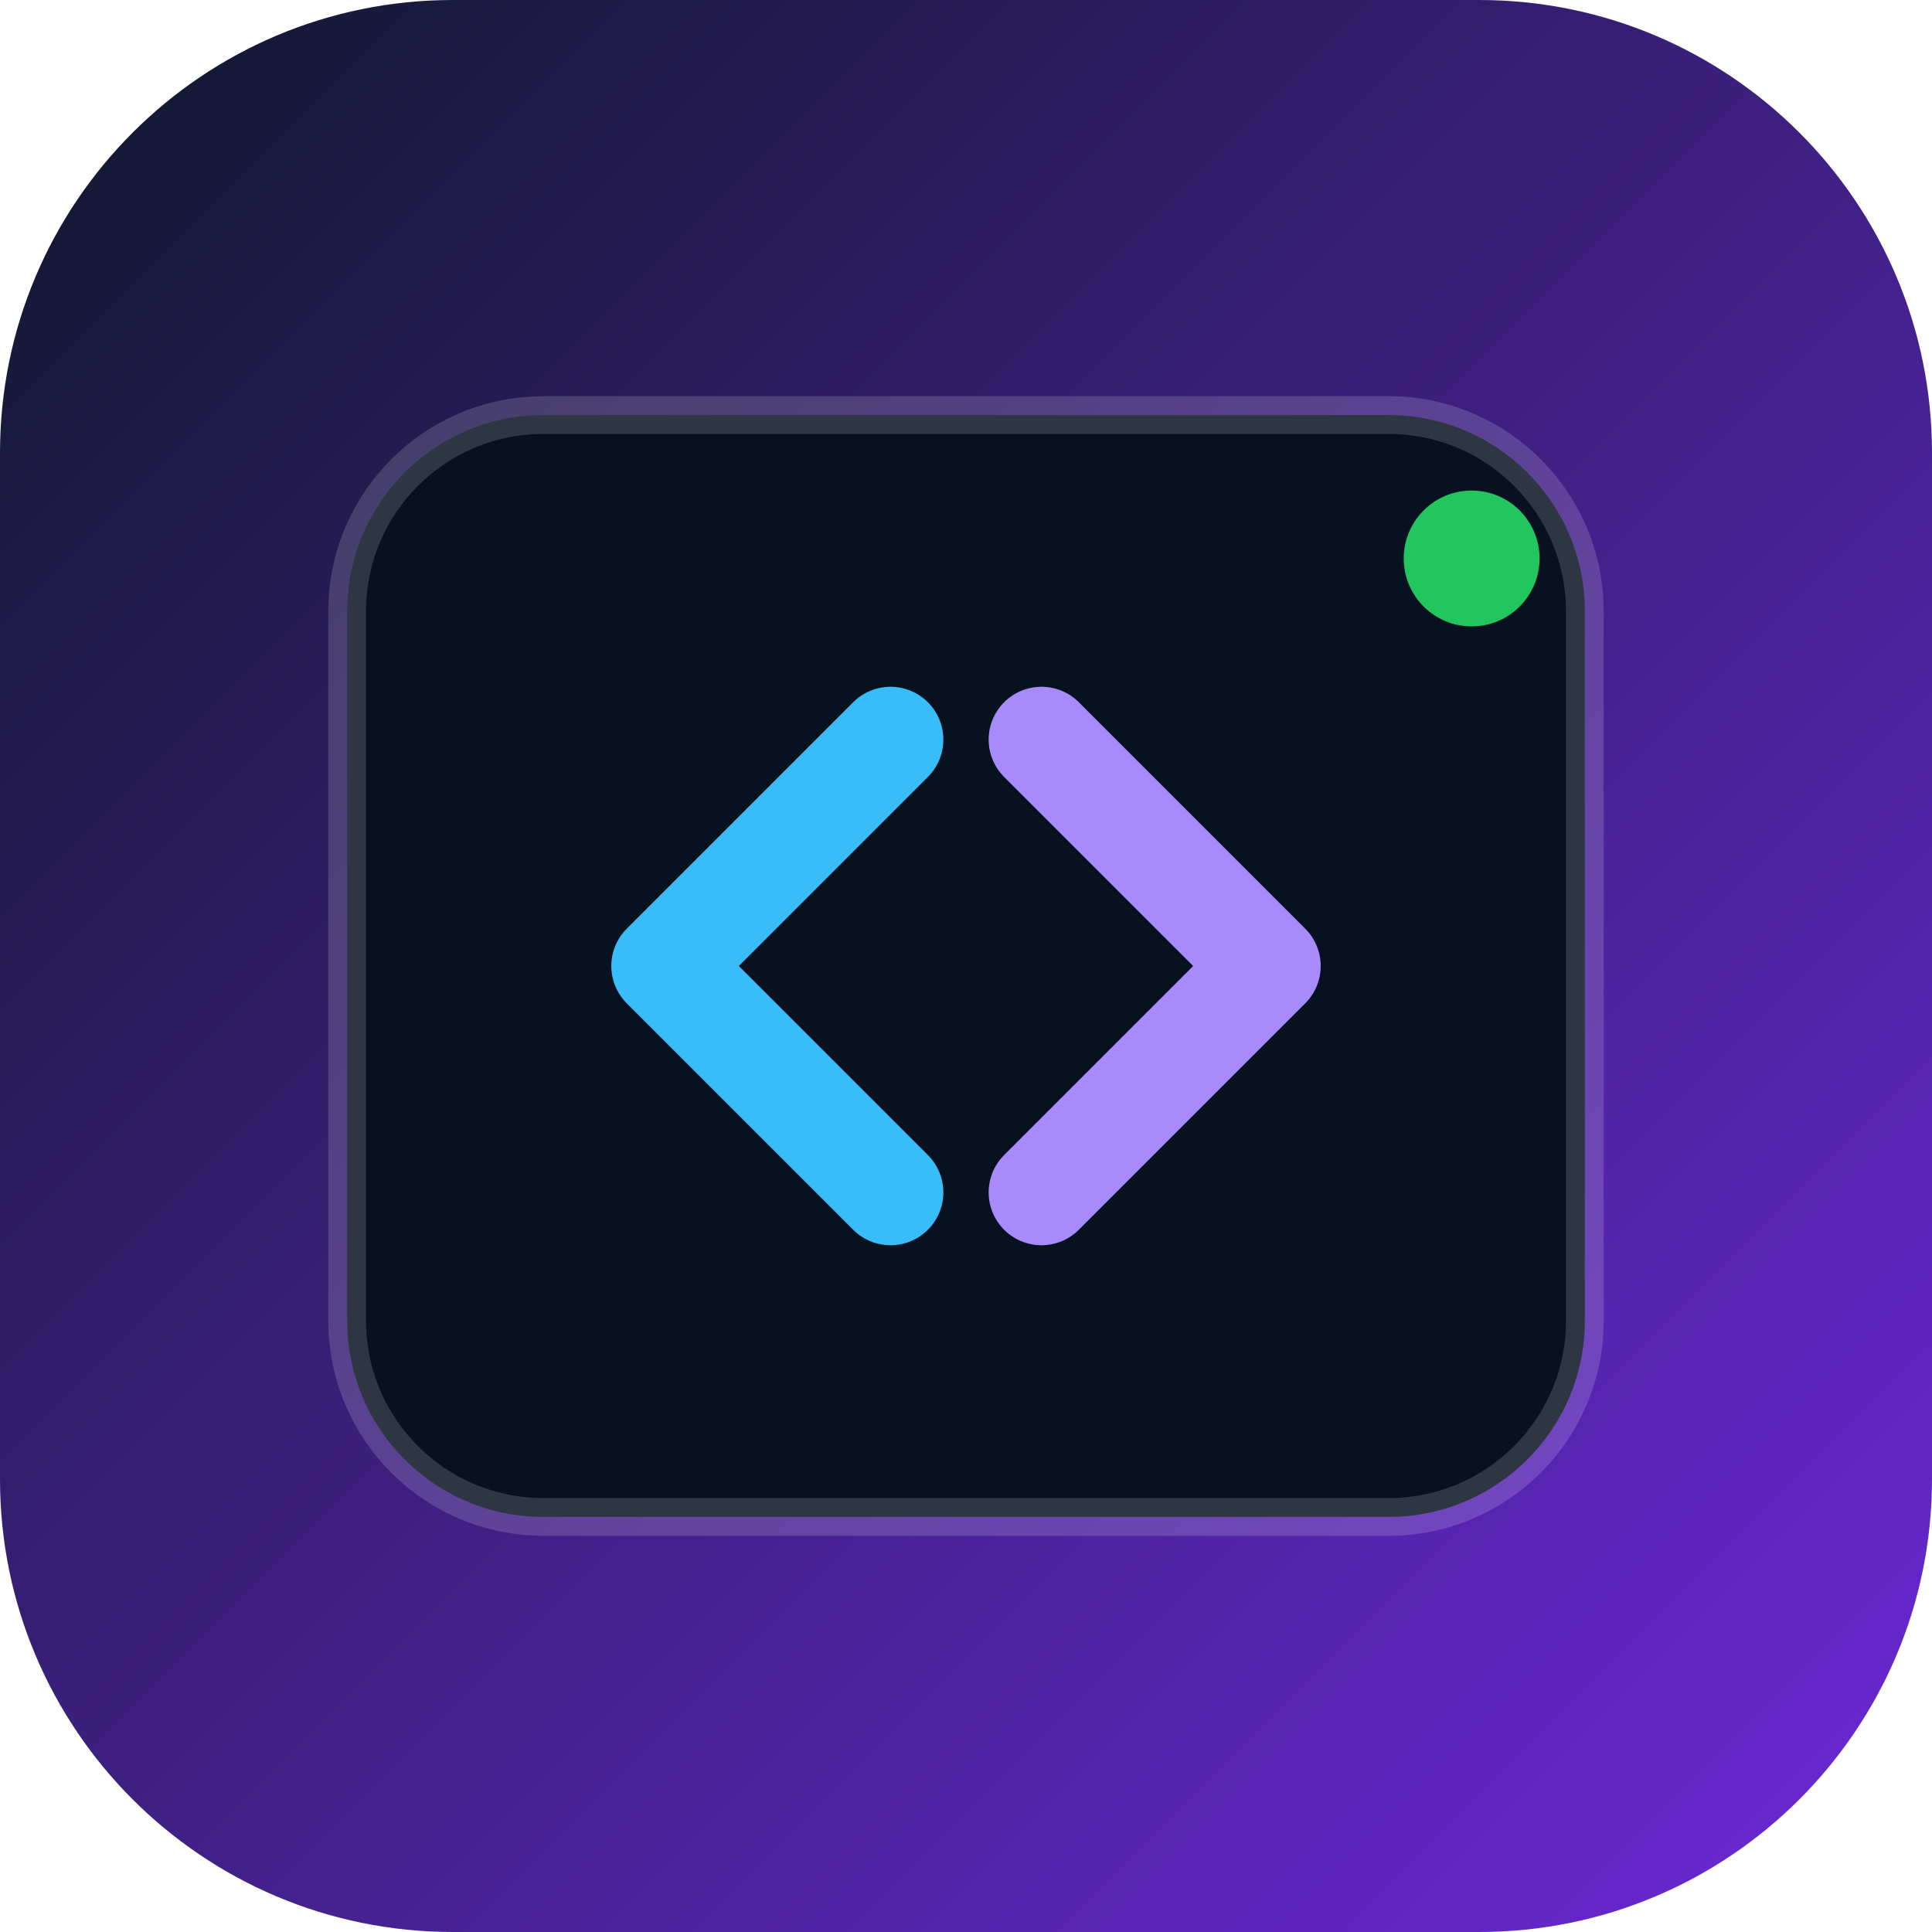
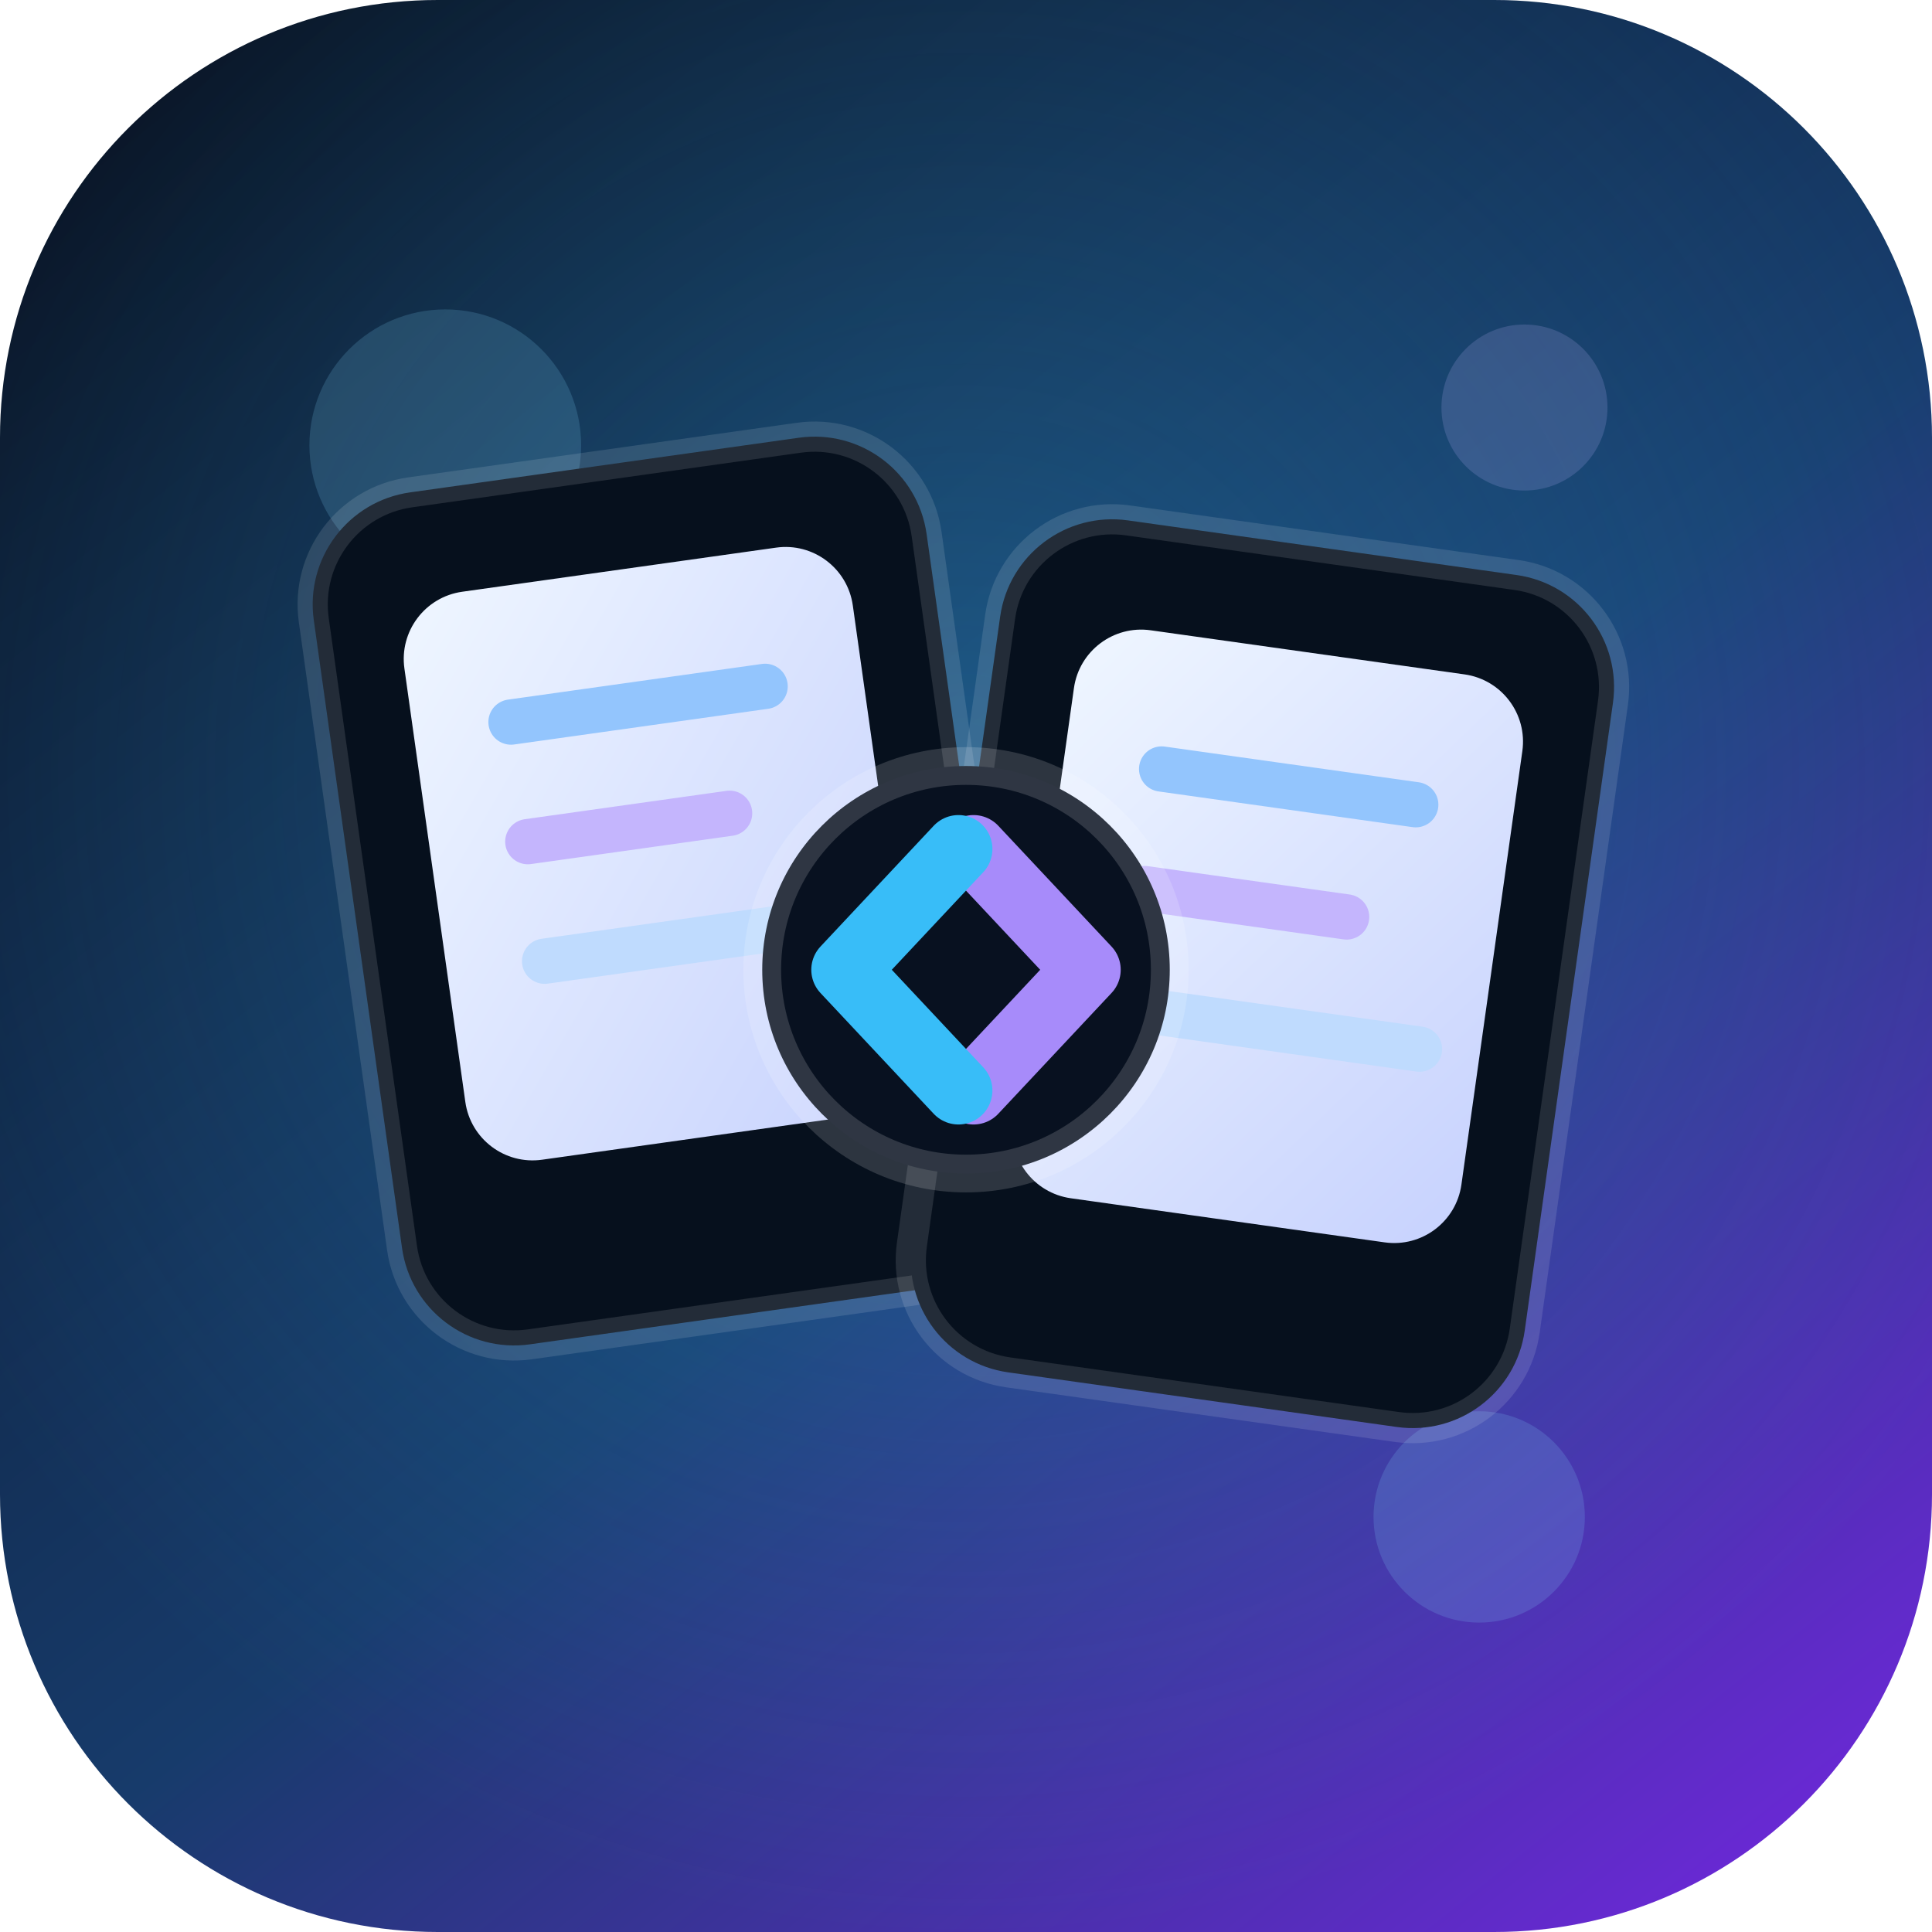
<svg xmlns="http://www.w3.org/2000/svg" viewBox="0 0 512 512">
  <defs>
-     <linearGradient id="bg" x1="0%" x2="100%" y1="0%" y2="100%">
-       <stop offset="0%" stop-color="#0f172a" />
+     <linearGradient id="bg" x1="10%" x2="90%" y1="0%" y2="100%">
+       <stop offset="0%" stop-color="#081120" />
+       <stop offset="55%" stop-color="#173b6b" />
      <stop offset="100%" stop-color="#6d28d9" />
+     </linearGradient>
+     <linearGradient id="card" x1="0%" x2="100%" y1="0%" y2="100%">
+       <stop offset="0%" stop-color="#eff6ff" />
+       <stop offset="100%" stop-color="#c7d2fe" />
    </linearGradient>
    <linearGradient id="accent" x1="0%" x2="100%" y1="0%" y2="100%">
      <stop offset="0%" stop-color="#38bdf8" />
      <stop offset="100%" stop-color="#a78bfa" />
    </linearGradient>
+     <radialGradient id="glow" cx="50%" cy="40%" r="60%">
+       <stop offset="0%" stop-color="#38bdf8" stop-opacity="0.28" />
+       <stop offset="100%" stop-color="#38bdf8" stop-opacity="0" />
+     </radialGradient>
  </defs>
-   <rect width="512" height="512" rx="120" fill="url(#bg)" />
-   <rect x="92" y="110" width="328" height="292" rx="52" fill="#081120" stroke="rgba(255,255,255,0.16)" stroke-width="10" />
-   <path d="M180 256h152" stroke="url(#accent)" stroke-linecap="round" stroke-width="28" />
-   <path d="m236 196-60 60 60 60" fill="none" stroke="#38bdf8" stroke-linecap="round" stroke-linejoin="round" stroke-width="28" />
-   <path d="m276 196 60 60-60 60" fill="none" stroke="#a78bfa" stroke-linecap="round" stroke-linejoin="round" stroke-width="28" />
-   <circle cx="390" cy="148" r="18" fill="#22c55e" />
+   <rect width="512" height="512" rx="116" fill="url(#bg)" />
+   <rect width="512" height="512" rx="116" fill="url(#glow)" />
+   <g opacity="0.18">
+     <circle cx="118" cy="118" r="36" fill="#7dd3fc" />
+     <circle cx="404" cy="108" r="22" fill="#c4b5fd" />
+     <circle cx="392" cy="402" r="28" fill="#7dd3fc" />
+   </g>
+   <g transform="rotate(-8 178 250)">
+     <rect x="96" y="122" width="164" height="228" rx="30" fill="#06101d" stroke="rgba(255,255,255,0.12)" stroke-width="8" />
+     <rect x="118" y="150" width="120" height="152" rx="18" fill="url(#card)" />
+     <path d="M144 186h68" stroke="#93c5fd" stroke-linecap="round" stroke-width="12" />
+     <path d="M144 218h54" stroke="#c4b5fd" stroke-linecap="round" stroke-width="12" />
+     <path d="M144 250h78" stroke="#bfdbfe" stroke-linecap="round" stroke-width="12" />
+   </g>
+   <g transform="rotate(8 334 262)">
+     <rect x="252" y="144" width="164" height="228" rx="30" fill="#06101d" stroke="rgba(255,255,255,0.12)" stroke-width="8" />
+     <rect x="274" y="172" width="120" height="152" rx="18" fill="url(#card)" />
+     <path d="M300 208h68" stroke="#93c5fd" stroke-linecap="round" stroke-width="12" />
+     <path d="M300 240h54" stroke="#c4b5fd" stroke-linecap="round" stroke-width="12" />
+     <path d="M300 272h78" stroke="#bfdbfe" stroke-linecap="round" stroke-width="12" />
+   </g>
+   <g>
+     <circle cx="256" cy="257" r="54" fill="#081120" stroke="rgba(255,255,255,0.16)" stroke-width="10" />
+     <path d="M224 257h64" stroke="url(#accent)" stroke-linecap="round" stroke-width="18" />
+     <path d="m258 225 30 32-30 32" fill="none" stroke="#a78bfa" stroke-linecap="round" stroke-linejoin="round" stroke-width="18" />
+     <path d="m254 289-30-32 30-32" fill="none" stroke="#38bdf8" stroke-linecap="round" stroke-linejoin="round" stroke-width="18" />
+   </g>
</svg>
